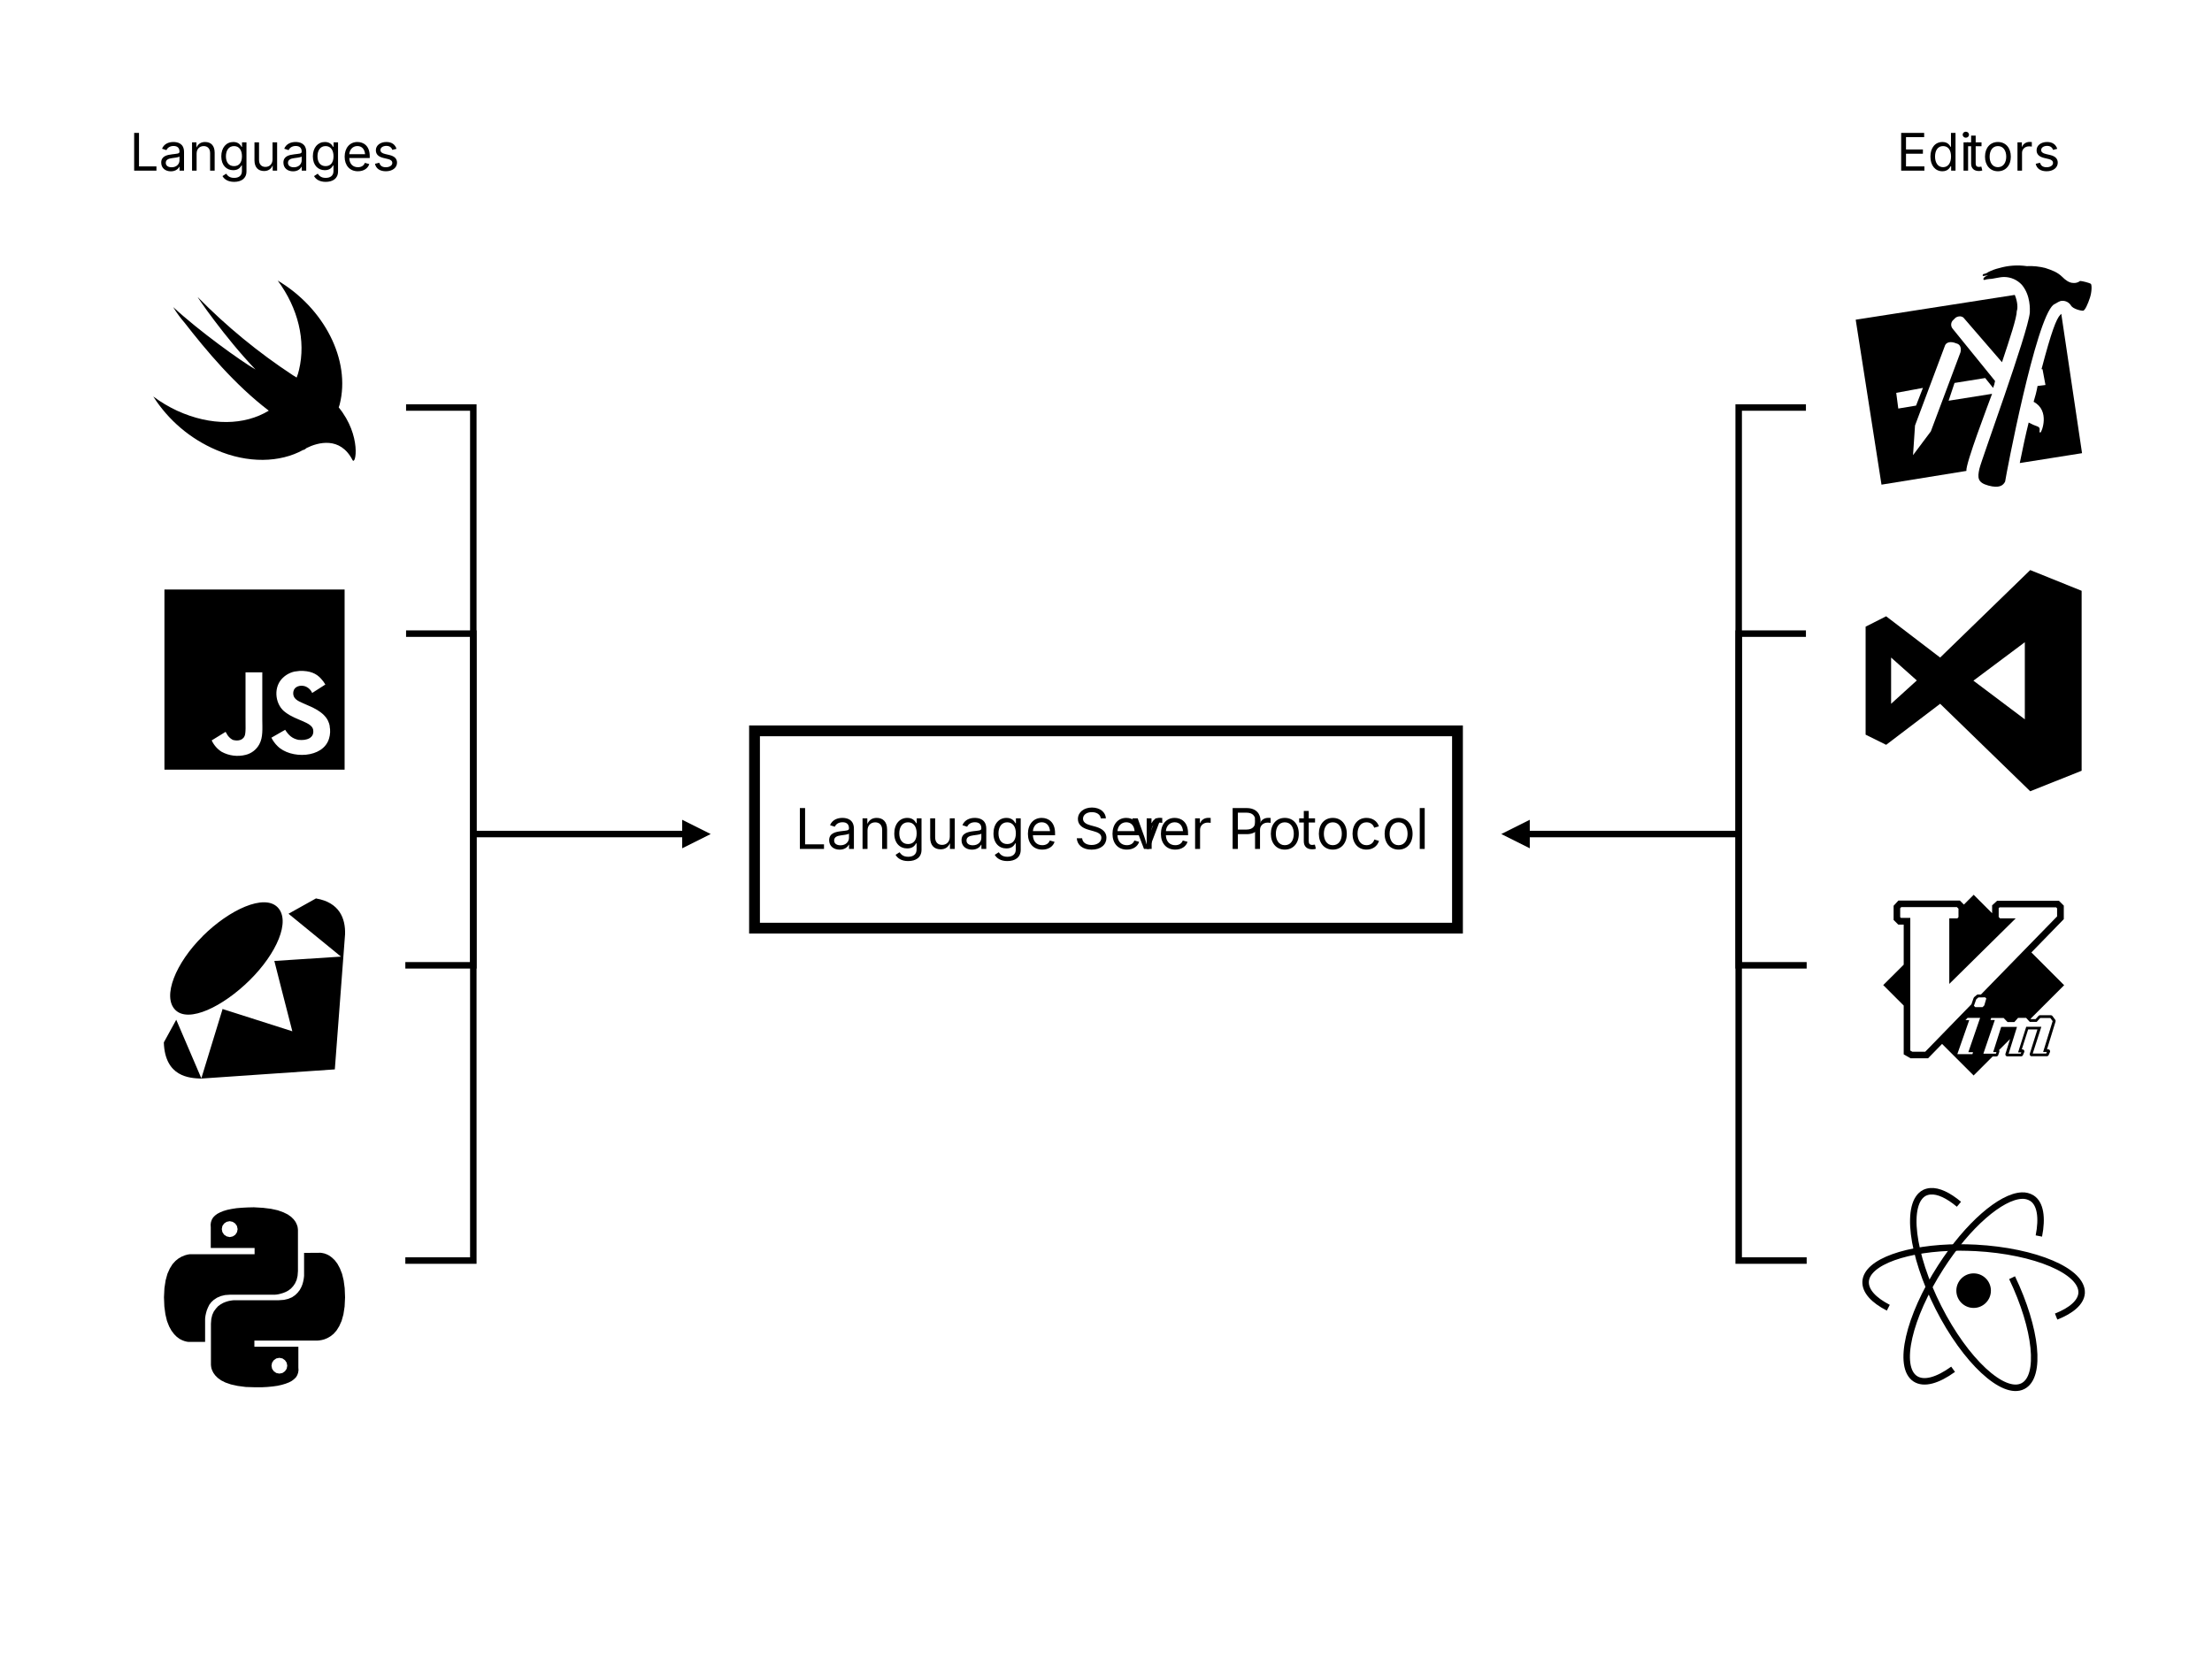
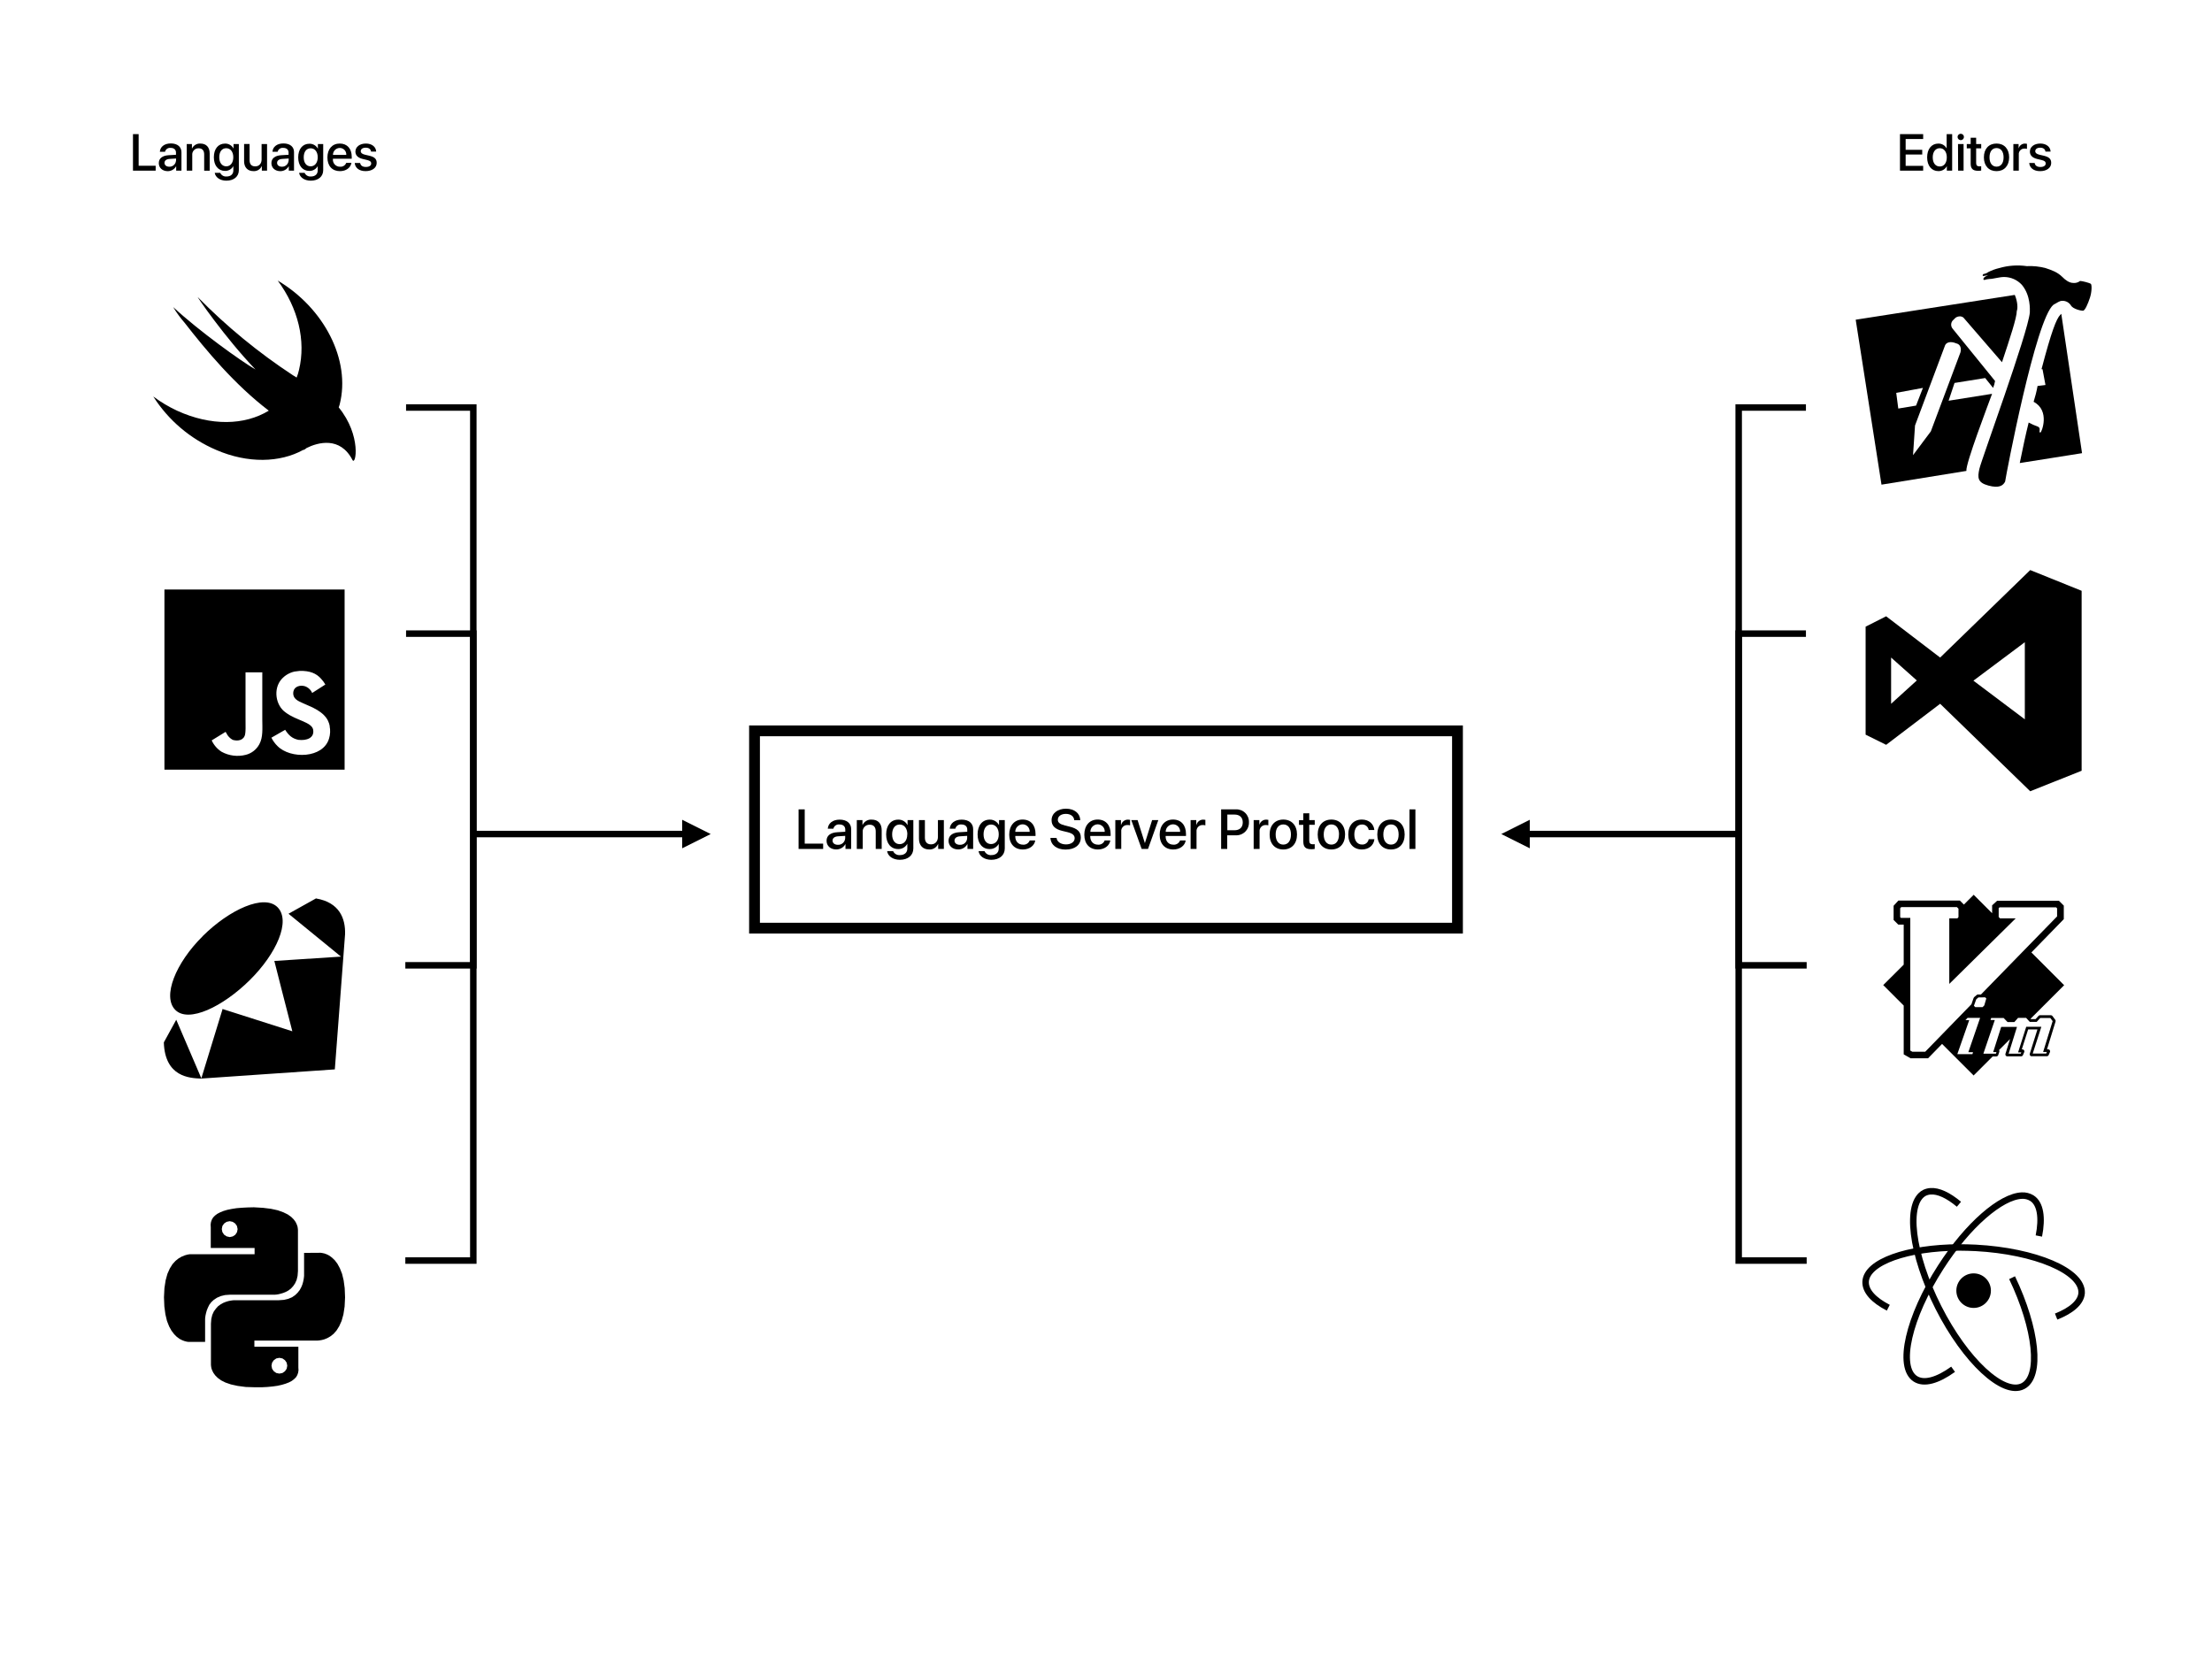
- <svg xmlns="http://www.w3.org/2000/svg" data-name="Layer 1" viewBox="0 0 1024 768" width="1024" height="768">
+ <svg xmlns="http://www.w3.org/2000/svg" id="c44f2247-865a-423c-8386-38a70863c114" data-name="Layer 1" viewBox="0 0 1024 768">
  <defs>
-     <clipPath id="a">
-       <path fill="none" d="M862.14 549.95h103.02v94H862.14z" />
+     <clipPath id="e2095384-8c72-4aed-a30b-efb169cb623b">
+       <rect x="862.14" y="549.95" width="103.02" height="94" style="fill:none" />
    </clipPath>
-     <clipPath id="b">
-       <path fill="none" d="M863.65 263.9h100v102.4h-100z" />
+     <clipPath id="8b0df218-882e-41f8-934f-a3885bf73b2b">
+       <rect x="863.65" y="263.9" width="100" height="102.4" style="fill:none" />
    </clipPath>
-     <clipPath id="c">
-       <path fill="none" d="M871.73 414.11h83.83v83.83h-83.83z" />
+     <clipPath id="a9ee0953-5f8e-45ea-8620-63884f9092a8">
+       <rect x="871.73" y="414.11" width="83.83" height="83.83" style="fill:none" />
    </clipPath>
-     <clipPath id="d">
-       <path fill="none" d="M859.05 122.97h109.19v102.4H859.05z" />
+     <clipPath id="d9f0b7ad-592a-4fde-a02a-267ea0c1e876">
+       <rect x="859.05" y="122.97" width="109.19" height="102.4" style="fill:none" />
    </clipPath>
-     <clipPath id="e">
-       <path fill="none" d="M859.05 122.98h109.19v102.4H859.05z" />
+     <clipPath id="f2b78202-4a88-4ea2-b810-8e96aa9aa2a9">
+       <rect x="859.05" y="122.98" width="109.19" height="102.4" style="fill:none" />
    </clipPath>
-     <clipPath id="f">
-       <path fill="none" d="M75.91 558.89h83.83v83.41H75.91z" />
+     <clipPath id="14dd1a05-cfc4-4978-82b2-0bf55b575084">
+       <rect x="75.91" y="558.89" width="83.83" height="83.41" style="fill:none" />
    </clipPath>
-     <clipPath id="g">
-       <path fill="none" d="M76.12 272.89h83.41v83.41H76.12z" />
+     <clipPath id="8ea97d7f-f348-4891-9b9b-1430b190980d">
+       <rect x="76.12" y="272.89" width="83.41" height="83.41" style="fill:none" />
    </clipPath>
-     <clipPath id="h">
-       <path fill="none" d="M75.86 415.89h83.93v83.41H75.86z" />
+     <clipPath id="09d70265-1a21-4de4-8ea5-6d734303e251">
+       <rect x="75.86" y="415.89" width="83.93" height="83.41" style="fill:none" />
    </clipPath>
-     <clipPath id="i">
-       <path fill="none" d="M70.97 129.89h93.72v83.42H70.97z" />
+     <clipPath id="49a5dfe0-13a1-4e97-8b5a-0883171175eb">
+       <rect x="70.97" y="129.89" width="93.72" height="83.42" style="fill:none" />
    </clipPath>
-     <clipPath id="j">
-       <path fill="none" d="M70.97 129.89h93.72v83.41H70.97z" />
+     <clipPath id="5c7708ee-8b2d-4296-83ad-121e90b3d25d">
+       <rect x="70.97" y="129.89" width="93.72" height="83.41" style="fill:none" />
    </clipPath>
-     <clipPath id="k">
-       <path fill="none" d="M348.53 341.33h326.94v85.34H348.53z" />
+     <clipPath id="09d6c299-8808-4124-9deb-6c2fa9c65ab6">
+       <rect x="348.53" y="341.33" width="326.94" height="85.34" style="fill:none" />
    </clipPath>
-     <clipPath id="l">
-       <path fill="none" d="M186.64 186.15h34.98v399.9h-34.98z" />
+     <clipPath id="7d628576-9420-4d46-925d-c232200c6b10">
+       <rect x="186.64" y="186.15" width="34.98" height="399.9" style="fill:none" />
    </clipPath>
-     <clipPath id="m">
-       <path fill="none" d="M186.64 290.83h34.98v158.54h-34.98z" />
+     <clipPath id="eaa67543-56fd-43bb-ad8e-230c8be160a9">
+       <rect x="186.64" y="290.83" width="34.98" height="158.54" style="fill:none" />
    </clipPath>
-     <clipPath id="n">
-       <path fill="none" d="M802.39 186.15h34.98v399.9h-34.98z" />
+     <clipPath id="0eb51faa-185a-4666-872e-4e891175abe9">
+       <rect x="802.39" y="186.15" width="34.98" height="399.9" style="fill:none" />
    </clipPath>
-     <clipPath id="o">
-       <path fill="none" d="M802.39 290.83h34.98v158.54h-34.98z" />
+     <clipPath id="0363c5fb-f864-4c12-9c03-f0cc0723ecc5">
+       <rect x="802.39" y="290.83" width="34.98" height="158.54" style="fill:none" />
    </clipPath>
  </defs>
-   <g clip-path="url(#a)">
-     <path d="M943.85 572.18c1.7-8.5.7-15-3.2-17.5a8.05 8.05 0 0 0-4.7-1.2c-9.6.4-25 13.6-37.5 33.1-14.9 23.1-20.2 46.2-11.8 51.7 4 2.6 10.3.8 17.5-4.4" fill="none" stroke="#000" stroke-miterlimit="10" stroke-width="3" />
-     <path d="M951.85 609.48c7.1-2.8 11.5-6.6 11.8-10.9.5-10.1-21.4-19.4-49-20.9-2.5-.1-5.1-.2-7.6-.2-24.1.1-42.9 6.7-43.4 15.8-.2 4.4 3.7 8.6 10.5 12.1" fill="none" stroke="#000" stroke-miterlimit="10" stroke-width="3" />
-     <path d="M906.85 557.48c-4.9-4.1-9.5-6.3-13.2-6a7.67 7.67 0 0 0-2.7.7c-9 4.6-6.1 28.4 6.4 53.1s30.1 41 39.1 36.4c8.7-4.4 6.3-26.6-5-50.2" fill="none" stroke="#000" stroke-miterlimit="10" stroke-width="3" />
-     <path d="M921.65 597.48a8 8 0 1 1-8-8 8 8 0 0 1 8 8" />
+   <g style="clip-path:url(#e2095384-8c72-4aed-a30b-efb169cb623b)">
+     <g style="clip-path:url(#e2095384-8c72-4aed-a30b-efb169cb623b)">
+       <path d="M943.85,572.18c1.7-8.5.7-15-3.2-17.5a8.05,8.05,0,0,0-4.7-1.2c-9.6.4-25,13.6-37.5,33.1-14.9,23.1-20.2,46.2-11.8,51.7,4,2.6,10.3.8,17.5-4.4" style="fill:none;stroke:#000;stroke-miterlimit:10;stroke-width:3px" />
+       <path d="M951.85,609.48c7.1-2.8,11.5-6.6,11.8-10.9.5-10.1-21.4-19.4-49-20.9-2.5-.1-5.1-.2-7.6-.2-24.1.1-42.9,6.7-43.4,15.8-.2,4.4,3.7,8.6,10.5,12.1" style="fill:none;stroke:#000;stroke-miterlimit:10;stroke-width:3px" />
+       <path d="M906.85,557.48c-4.9-4.1-9.5-6.3-13.2-6a7.67,7.67,0,0,0-2.7.7c-9,4.6-6.1,28.4,6.4,53.1s30.1,41,39.1,36.4c8.7-4.4,6.3-26.6-5-50.2" style="fill:none;stroke:#000;stroke-miterlimit:10;stroke-width:3px" />
+       <path d="M921.65,597.48a8,8,0,1,1-8-8,8,8,0,0,1,8,8" />
+     </g>
  </g>
-   <g clip-path="url(#b)">
-     <path d="M875.45 304.4l11.9 10.6-11.9 10.8zm38.1 10.7l23.8-17.8V333zm26.3-51.2l-41.7 40.5-25-19.1-9.5 4.8v50l9.5 4.7 25-19 41.7 40.5 23.8-9.5v-83.3z" />
+   <g style="clip-path:url(#8b0df218-882e-41f8-934f-a3885bf73b2b)">
+     <path d="M875.45,304.4l11.9,10.6-11.9,10.8Zm38.1,10.7,23.8-17.8V333Zm26.3-51.2-41.7,40.5-25-19.1-9.5,4.8v50l9.5,4.7,25-19,41.7,40.5,23.8-9.5V273.5Z" />
  </g>
-   <g clip-path="url(#c)">
-     <path d="M955.57 456h-.1l-15.08-15.09 15-15.41v-6.27l-2.24-2.23h-28.63l-2.31 2.11v3.65l-8.51-8.51v-.09l-.05.05v-.05.09l-4.51 4.51-1.87-1.88h-28.43l-2.23 2.42v6.58l2.16 2.15h2.51v18.55l-9.45 9.42h-.1v.05h.1l9.45 9.45v22.59l3.17 1.82h8.11l6.48-6.65 14.55 14.55v.1l.06-.05.05.05v-.1l8.77-8.76h1.69a.92.92 0 0 0 .87-.62l.51-1.49a.92.92 0 0 0-.12-.84l5.1-5.1-2.14 6.85A.93.93 0 0 0 929 489a.84.84 0 0 0 .27 0h6.37a.9.9 0 0 0 .85-.57l.58-1.37a1 1 0 0 0 0-.71.91.91 0 0 0-.52-.5.84.84 0 0 0-.33-.07h-.27l2.94-9.23h4.3l-3.54 11.25a.92.92 0 0 0 .61 1.16 1.18 1.18 0 0 0 .28 0h7a.94.94 0 0 0 .87-.6L949 487a.93.93 0 0 0-.55-1.19 1 1 0 0 0-.32-.06h-.51l3.95-12.83a.9.9 0 0 0-.14-.84l-1.31-1.76a.92.92 0 0 0-.73-.35h-5a.93.93 0 0 0-.67.28l-1.39 1.53h-2.18l-.15-.16 15.53-15.52h.1-.05zm-49.47 32l5.51-15.75h-1.75l1-1.06h5.8l-5.46 15.91h2.17l-.27.9zm12.9-26.3l.52.52-.94 3.22-.79.79h-3.38l-.63-.63 1.08-3 1-.86zm-27.75 25.17h-6l-.92-.53v-61.43H880l-.35-.35v-4.11l.5-.54h25.75l.74.75v3.87l-.49.6h-3.77v30.35l30.76-30.35h-7.29l-.6-.65v-4.06l.42-.39h26.16l.46.46v3.74l-35.26 36.16h-1.52a.84.84 0 0 0-.42.21l-1.19 1a1 1 0 0 0-.26.39l-1 2.89zm51.59-13.81l1.65-1.81h4.66l1.08 1.45-4.41 14.3h1.72l-.28.73H941l4-12.4h-7l-3.76 11.84h1.48l-.26.61h-5.6l3.86-12.4h-7.31l-3.71 11.67h1.52l-.25.73h-5.81l5.3-15.58h-2l.32-.95h5.76l1.81 1.88h3.17l1.71-1.94h3.71l1.71 1.87z" />
+   <g style="clip-path:url(#a9ee0953-5f8e-45ea-8620-63884f9092a8)">
+     <g style="clip-path:url(#a9ee0953-5f8e-45ea-8620-63884f9092a8)">
+       <path d="M955.57,456h-.1l-15.08-15.09,15-15.41v-6.27L953.15,417H924.52l-2.31,2.11v3.65l-8.51-8.51v-.09l-.05.05,0-.05v.09l-4.51,4.51-1.87-1.88H878.84l-2.23,2.42v6.58l2.16,2.15h2.51v18.55L871.83,456h-.1l0,0,0,.05h.1l9.45,9.45v22.59l3.17,1.82h8.11l6.48-6.65,14.55,14.55v.1l.06-.05.05.05v-.1l8.77-8.76h1.69a.92.92,0,0,0,.87-.62l.51-1.49a.92.92,0,0,0-.12-.84l5.1-5.1-2.14,6.85A.93.93,0,0,0,929,489a.84.84,0,0,0,.27,0h6.37a.9.9,0,0,0,.85-.57l.58-1.37a1,1,0,0,0,0-.71.91.91,0,0,0-.52-.5.84.84,0,0,0-.33-.07h-.27l2.94-9.23h4.3l-3.54,11.25a.92.92,0,0,0,.61,1.16,1.18,1.18,0,0,0,.28,0h7a.94.94,0,0,0,.87-.6L949,487a.93.93,0,0,0-.55-1.19,1,1,0,0,0-.32-.06h-.51l3.95-12.83a.9.9,0,0,0-.14-.84l-1.31-1.76v0a.92.92,0,0,0-.73-.35h-5a.93.93,0,0,0-.67.28l-1.39,1.53h-2.18l-.15-.16,15.53-15.52h.1l-.05,0ZM906.1,488l5.51-15.75h-1.75l1-1.06h5.8l-5.46,15.91h2.17l-.27.9ZM919,461.7l.52.52-.94,3.22-.79.79h-3.38l-.63-.63,1.08-3,1-.86Zm-27.75,25.17h-6l-.92-.53V424.91H880l-.35-.35v-4.11l.5-.54h25.75l.74.75v3.87l-.49.6h-3.77v30.35l30.76-30.35h-7.29l-.6-.65v-4.06l.42-.39h26.16l.46.46v3.74l-35.26,36.16h-1.52a.84.84,0,0,0-.42.21l-1.19,1h0a1,1,0,0,0-.26.39l-1,2.89Zm51.59-13.81,1.65-1.81h4.66l1.08,1.45L945.82,487h1.72l-.28.73H941L945,475.33h-7l-3.76,11.84h1.48l-.26.61h-5.6l3.86-12.4h-7.31l-3.71,11.67h1.52l-.25.73h-5.81l5.3-15.58h-2l.32-.95h5.76l1.81,1.88h3.17l1.71-1.94h3.71l1.71,1.87Z" />
+     </g>
  </g>
-   <g clip-path="url(#e)">
-     <path d="M950.56 141.09c1.83-.91 2.74-1.83 4.12-1.83a4.55 4.55 0 0 1 4.11 2.29c.92 1.37 4.12 2.29 5.49 2.29.92 0 2.29-3.21 3.21-6s.91-5.95.45-6.41-4.11-1.37-5-1.37a4.36 4.36 0 0 1-3.2.92c-1.83 0-3.66-1.38-5-2.75-2.29-2.29-5-3.2-7.78-4.12a28.32 28.32 0 0 0-8.69-.91 30.5 30.5 0 0 0-12.82.91 22.65 22.65 0 0 0-5 1.83 4.82 4.82 0 0 1-2.29.92c-.45.46-.45.91 0 .91a20.06 20.06 0 0 0 2.29-.45s-2.29.91-2.29 1.83a.45.45 0 0 0 .46.45 9.41 9.41 0 0 1 2.29-.45c1.83 0 4.57-.92 6.86-.92a11.21 11.21 0 0 1 8.24 3.66c4.12 5 3.66 11.44 3.66 12.81-.92 9.61-22.42 68.17-23.34 72.29s-.91 6.41 4.12 7.78 6.86 0 7.78-1.83c.46-3.21 14.18-75.49 22.42-81.9" />
-     <path d="M932.71 136.52L859.06 148 871 224.36l39.3-6.36c-.46-3.2 10.06-30.65 11.89-35.69l-20.13 3.2 2.75-8.23L919 175l3.66 4.57a14.13 14.13 0 0 0 .91-3.2l-19.67-24.25a2.91 2.91 0 0 1 .46-4.12l.91-.91c1.38-.92 3.21-.92 4.12.46l17.39 20.13c3.65-11 6.86-20.59 6.86-23.79.46-.92.46-4.12-.92-7.32m-54.9 45.29l12.36-2.29-3.18 8.19-8.23 1.37zm26.54-23.33l1.37.46c1.83.45 2.29 2.28 1.83 4.11l-13.72 36.6-8.24 11 .92-13.72 13.72-36.6c.46-1.83 2.29-2.29 4.12-1.83m49.41-12.81c-1.83 1.83-4.12 7.78-8.69 25.16h.46l1.37 7.33-3.66.45a58.27 58.27 0 0 1-1.83 7.32c7.78 4.12 3.66 14.18 3.2 14.18s-.46 0-.46-.46.46-1.83-.91-2.28a28.26 28.26 0 0 1-4.12-1.83c-1.37 5.49-2.74 11.89-4.12 18.75l28.83-4.57-9.61-64.51z" />
+   <g style="clip-path:url(#d9f0b7ad-592a-4fde-a02a-267ea0c1e876)">
+     <g style="clip-path:url(#f2b78202-4a88-4ea2-b810-8e96aa9aa2a9)">
+       <path d="M950.56,141.09c1.83-.91,2.74-1.83,4.12-1.83a4.55,4.55,0,0,1,4.11,2.29c.92,1.37,4.12,2.29,5.49,2.29.92,0,2.29-3.21,3.21-6s.91-5.95.45-6.41-4.11-1.37-5-1.37a4.36,4.36,0,0,1-3.2.92c-1.83,0-3.66-1.38-5-2.75-2.29-2.29-5-3.2-7.78-4.12a28.32,28.32,0,0,0-8.69-.91,30.5,30.5,0,0,0-12.82.91,22.65,22.65,0,0,0-5,1.83,4.82,4.82,0,0,1-2.29.92c-.45.46-.45.91,0,.91a20.06,20.06,0,0,0,2.29-.45s-2.29.91-2.29,1.83a.45.45,0,0,0,.46.45,9.41,9.41,0,0,1,2.29-.45c1.83,0,4.57-.92,6.86-.92a11.21,11.21,0,0,1,8.24,3.66c4.12,5,3.66,11.44,3.66,12.81-.92,9.61-22.42,68.17-23.34,72.29s-.91,6.41,4.12,7.78,6.86,0,7.78-1.83c.46-3.21,14.18-75.49,22.42-81.9" />
+       <path d="M932.71,136.52,859.06,148,871,224.36,910.3,218c-.46-3.2,10.06-30.65,11.89-35.69l-20.13,3.2,2.75-8.23L919,175l3.66,4.57a14.13,14.13,0,0,0,.91-3.2l-19.67-24.25a2.91,2.91,0,0,1,.46-4.12l.91-.91c1.38-.92,3.21-.92,4.12.46l17.39,20.13c3.65-11,6.86-20.59,6.86-23.79.46-.92.46-4.12-.92-7.32m-54.9,45.29,12.36-2.29L887,187.76l-8.23,1.37Zm26.54-23.33,1.37.46c1.83.45,2.29,2.28,1.83,4.11l-13.72,36.6-8.24,11,.92-13.72,13.72-36.6c.46-1.83,2.29-2.29,4.12-1.83m49.41-12.81c-1.83,1.83-4.12,7.78-8.69,25.16h.46l1.37,7.33-3.66.45a58.27,58.27,0,0,1-1.83,7.32c7.78,4.12,3.66,14.18,3.2,14.18s-.46,0-.46-.46.46-1.83-.91-2.28a28.26,28.26,0,0,1-4.12-1.83c-1.37,5.49-2.74,11.89-4.12,18.75l28.83-4.57-9.61-64.51Z" />
+     </g>
  </g>
-   <text transform="translate(878 79)" font-size="24" font-family="SFProDisplay-Medium, SF Pro Display">Edi<tspan x="32.29" y="0" letter-spacing="-.012em">t</tspan>
-     <tspan x="39.7" y="0">ors</tspan>
-   </text>
-   <g clip-path="url(#f)">
-     <path d="M104.89 572.34l-1.14-.76-.8-1.19-.28-1.42.28-1.43.8-1.14 1.14-.77 1.43-.31 1.42.31 1.15.77.8 1.14.31 1.46-.28 1.42-.8 1.19-1.15.76-1.42.31zm12.62-13.45l-2.92.07-2.67.14-2.47.21-2.23.35-2 .41-1.77.53-1.53.62-1.32.69-1.08.81-.87.9-.59 1-.38 1.08-.18 1.18.07 1.29v9.56h20.29v2.88H87.93l-1.11.17-1.25.35-1.39.56-1.46.83-1.46 1.15-1.39 1.53-1.25 2-1.11 2.47-.83 3-.56 3.62-.21 4.24.17 4.27.49 3.65.73 3.06 1 2.54 1.11 2 1.22 1.6 1.25 1.25 1.25.91 1.22.62 1.11.42 1 .25.73.1h7.76v-10.62l.06-.74.14-.94.25-1.1.34-1.22.53-1.29.63-1.29.94-1.22 1.16-1.07 1.42-.94 1.74-.76 2-.49 2.4-.17h20.75l.73-.07.9-.14 1-.25 1.15-.34 1.22-.49 1.21-.66 1.15-.87 1-1.08.91-1.32.73-1.6.45-1.9.17-2.19v-19.02l-.06-.69-.14-.91-.35-1-.55-1.15-.87-1.18-1.19-1.18-1.56-1.11-2.05-1-2.54-.91-3.13-.69-3.71-.46z" />
-     <path d="M127.9 635.6l-1.14-.8-.8-1.15-.28-1.43.28-1.42.8-1.14 1.14-.8 1.43-.28 1.43.28 1.14.8.8 1.14.28 1.42-.28 1.43-.8 1.15-1.14.8-1.43.28zm12.87-55.6v10.63l-.08.73-.14 1-.24 1.11-.35 1.22-.52 1.25-.69 1.25-.94 1.21-1.15 1.12-1.42 1-1.74.73-2.05.49-2.4.17H108.3l-.73.07-.9.13-1 .21-1.14.35-1.22.49-1.21.69-1.15.84-1 1.11-.95 1.3-.73 1.6-.45 1.87-.17 2.23V631.81l.07.69.14.87.35 1 .56 1.14.86 1.19 1.18 1.18 1.57 1.14 2 1 2.53.87 3.13.69 3.72.49 4.42.14h2.92l2.67-.14 2.47-.24 2.23-.31 2-.45 1.77-.53 1.53-.59 1.32-.7 1.08-.83.87-.86.59-1 .38-1.08.18-1.18-.07-1.26v-9.59h-20.36v-2.85H146.88l.84-.07 1.11-.17 1.25-.32 1.39-.56 1.46-.83 1.46-1.14 1.39-1.57 1.25-2 1.11-2.47.84-3 .55-3.61.21-4.28-.17-4.27-.49-3.62-.73-3-1-2.54-1.11-2.06-1.22-1.63-1.25-1.21-1.26-.94-1.21-.63-1.11-.41-1-.21-.73-.11h-.48z" />
+   <path d="M890.29,79H879.56V62.09h10.73v2.26h-8.11v5h7.68v2.18h-7.68v5.25h8.11Z" />
+   <path d="M892.13,72.84c0-3.89,2.07-6.37,5.16-6.37a4.21,4.21,0,0,1,3.87,2.25h0V62.09h2.55V79h-2.46V76.9h0a4.27,4.27,0,0,1-3.93,2.31C894.2,79.21,892.13,76.73,892.13,72.84Zm2.59,0c0,2.6,1.26,4.23,3.26,4.23s3.25-1.66,3.25-4.23-1.3-4.23-3.25-4.23S894.72,70.25,894.72,72.84Z" />
+   <path d="M906.22,63.43a1.47,1.47,0,1,1,1.46,1.44A1.46,1.46,0,0,1,906.22,63.43Zm.2,3.24H909V79h-2.53Z" />
+   <path d="M914.82,63.75v2.92h2.34v2h-2.34v6.79c0,1.07.47,1.55,1.5,1.55a4.87,4.87,0,0,0,.83-.06v2a6.24,6.24,0,0,1-1.4.12c-2.5,0-3.47-1-3.47-3.33V68.68h-1.8v-2h1.8V63.75Z" />
+   <path d="M918.4,72.84c0-4,2.33-6.39,5.85-6.39s5.84,2.43,5.84,6.39-2.32,6.39-5.84,6.39S918.4,76.81,918.4,72.84Zm9.12,0c0-2.73-1.29-4.3-3.27-4.3S921,70.11,921,72.84s1.29,4.31,3.27,4.31S927.52,75.58,927.52,72.84Z" />
+   <path d="M932.05,66.67h2.42v2.1h0a3,3,0,0,1,3-2.3,4.25,4.25,0,0,1,.87.1v2.35a3.73,3.73,0,0,0-1.14-.14,2.55,2.55,0,0,0-2.64,2.84V79h-2.53Z" />
+   <path d="M944.53,66.45c2.74,0,4.67,1.53,4.75,3.73H946.9c-.12-1.12-1-1.81-2.44-1.81s-2.28.67-2.28,1.64c0,.76.61,1.28,1.88,1.6l2.08.48c2.48.59,3.42,1.53,3.42,3.35,0,2.25-2.1,3.79-5.12,3.79s-4.85-1.51-5.05-3.77h2.51c.19,1.18,1.11,1.84,2.66,1.84s2.46-.63,2.46-1.63c0-.78-.47-1.22-1.76-1.55l-2.2-.53c-2.23-.54-3.36-1.7-3.36-3.43C939.7,68,941.65,66.45,944.53,66.45Z" />
+   <g style="clip-path:url(#14dd1a05-cfc4-4978-82b2-0bf55b575084)">
+     <path d="M104.89,572.34l-1.14-.76-.8-1.19-.28-1.42.28-1.43.8-1.14,1.14-.77,1.43-.31,1.42.31,1.15.77.8,1.14L110,569l-.28,1.42-.8,1.19-1.15.76-1.42.31Zm12.62-13.45-2.92.07-2.67.14-2.47.21-2.23.35-2,.41-1.77.53-1.53.62-1.32.69-1.08.81-.87.9-.59,1-.38,1.08-.18,1.18.07,1.29,0,9.56h20.29v2.88H89.53l-.21,0h-.55l-.84,0-1.11.17-1.25.35-1.39.56-1.46.83-1.46,1.15-1.39,1.53-1.25,2-1.11,2.47-.83,3-.56,3.62-.21,4.24.17,4.27.49,3.65.73,3.06,1,2.54,1.11,2,1.22,1.6,1.25,1.25,1.25.91,1.22.62,1.11.42,1,.25.73.1h7.76V610.58l.06-.74.14-.94.25-1.1.34-1.22.53-1.29L96.9,604l.94-1.22L99,601.71l1.42-.94,1.74-.76,2-.49,2.4-.17h20.75l.73-.07.9-.14,1-.25,1.15-.34,1.22-.49,1.21-.66,1.15-.87,1-1.08.91-1.32.73-1.6.45-1.9.17-2.19V569.88l0-.46-.06-.69-.14-.91-.35-1-.55-1.15-.87-1.18-1.19-1.18-1.56-1.11-2.05-1-2.54-.91-3.13-.69-3.71-.46Z" />
+     <path d="M127.9,635.6l-1.14-.8-.8-1.15-.28-1.43.28-1.42.8-1.14,1.14-.8,1.43-.28,1.43.28,1.14.8.8,1.14.28,1.42-.28,1.43-.8,1.15-1.14.8-1.43.28ZM140.77,580v10.63l-.08.73-.14,1-.24,1.11-.35,1.22-.52,1.25-.69,1.25-.94,1.21-1.15,1.12-1.42,1-1.74.73-2.05.49-2.4.17h-20.3l-.45,0-.73.07-.9.13-1,.21-1.14.35-1.22.49-1.21.69-1.15.84-1,1.11L99,607.1l-.73,1.6-.45,1.87-.17,2.23v18.56l0,.45.07.69.14.87.35,1,.56,1.14.86,1.19,1.18,1.18,1.57,1.14,2,1,2.53.87,3.13.69,3.72.49,4.42.14,2.92,0,2.67-.14,2.47-.24,2.23-.31,2-.45,1.77-.53,1.53-.59,1.32-.7,1.08-.83.87-.86.59-1,.38-1.08.18-1.18-.07-1.26,0-9.59H117.76v-2.85h28.56l.56,0,.84-.07,1.11-.17,1.25-.32,1.39-.56,1.46-.83,1.46-1.14,1.39-1.57,1.25-2,1.11-2.47.84-3,.55-3.61.21-4.28-.17-4.27-.49-3.62-.73-3-1-2.54-1.11-2.06-1.22-1.63-1.25-1.21-1.26-.94-1.21-.63-1.11-.41-1-.21-.73-.11-.48,0Z" />
  </g>
-   <g clip-path="url(#g)">
-     <path d="M76.12 272.89h83.41v83.42H76.12zm76.58 63.52c-.61-3.8-3.08-7-10.44-10-2.56-1.2-5.4-2-6.24-4a4 4 0 0 1-.16-2.45c.52-2.24 3.18-2.92 5.26-2.29a5.63 5.63 0 0 1 3.39 3.13c3.6-2.35 3.6-2.35 6.1-3.91a14.47 14.47 0 0 0-2-2.71c-2.19-2.45-5.11-3.71-9.85-3.6l-2.45.31a11.33 11.33 0 0 0-5.95 3.49c-4 4.49-2.82 12.31 2 15.54 4.74 3.55 11.68 4.33 12.57 7.67.84 4.06-3 5.37-6.83 4.9-2.82-.62-4.38-2-6.1-4.64l-6.36 3.65a14.06 14.06 0 0 0 2.81 3.86c6 6.1 21.17 5.79 23.88-3.49a11.61 11.61 0 0 0 .26-5.74zm-31.22-25.18h-7.82v20.18c0 4.28.22 8.21-.48 9.42-1.14 2.4-4.1 2.09-5.44 1.67a6.7 6.7 0 0 1-2.89-3 2.7 2.7 0 0 0-.44-.69L98 342.75a12.29 12.29 0 0 0 4.6 5.28 15.36 15.36 0 0 0 11.15 1.41 9.81 9.81 0 0 0 6.3-4.91c1.77-3.23 1.39-7.19 1.37-11.63v-21.47z" />
+   <g style="clip-path:url(#8ea97d7f-f348-4891-9b9b-1430b190980d)">
+     <g style="clip-path:url(#8ea97d7f-f348-4891-9b9b-1430b190980d)">
+       <path d="M76.12,272.89h83.41v83.42H76.12Zm76.58,63.52c-.61-3.8-3.08-7-10.44-10-2.56-1.2-5.4-2-6.24-4a4,4,0,0,1-.16-2.45c.52-2.24,3.18-2.92,5.26-2.29a5.63,5.63,0,0,1,3.39,3.13c3.6-2.35,3.6-2.35,6.1-3.91a14.47,14.47,0,0,0-2-2.71c-2.19-2.45-5.11-3.71-9.85-3.6l-2.45.31a11.33,11.33,0,0,0-5.95,3.49c-4,4.49-2.82,12.31,2,15.54,4.74,3.55,11.68,4.33,12.57,7.67.84,4.06-3,5.37-6.83,4.9-2.82-.62-4.38-2-6.1-4.64l-6.36,3.65a14.06,14.06,0,0,0,2.81,3.86c6,6.1,21.17,5.79,23.88-3.49a11.61,11.61,0,0,0,.26-5.74Zm-31.22-25.18h-7.82c0,6.74,0,13.43,0,20.18,0,4.28.22,8.21-.48,9.42-1.14,2.4-4.1,2.09-5.44,1.67a6.7,6.7,0,0,1-2.89-3,2.7,2.7,0,0,0-.44-.69L98,342.75a12.29,12.29,0,0,0,4.6,5.28,15.36,15.36,0,0,0,11.15,1.41,9.81,9.81,0,0,0,6.3-4.91c1.77-3.23,1.39-7.19,1.37-11.63,0-7.14,0-14.28,0-21.47Z" />
+     </g>
  </g>
-   <g clip-path="url(#h)">
-     <path d="M146.35 415.93C157 417.76 160 425 159.74 432.61v-.11L155 495.05l-62 4.26c-5.16-.22-16.64-.7-17.16-16.75l5.75-10.49 9.86 23 1.76 4.11 9.81-32h-.11l.06-.1 32.36 10.33-4.88-19-3.45-13.56 30.84-2-2.15-1.78L133.56 423l12.8-7.14zm-70.49 66.46zm17.94-49c12.45-12.39 28.52-19.67 34.7-13.39s-.37 21.35-12.85 33.7-28.33 20-34.49 13.83.15-21.74 12.63-34.09z" />
+   <g style="clip-path:url(#09d70265-1a21-4de4-8ea5-6d734303e251)">
+     <g style="clip-path:url(#09d70265-1a21-4de4-8ea5-6d734303e251)">
+       <path d="M146.35,415.93C157,417.76,160,425,159.74,432.61l0-.11L155,495.05l-62,4.26H93c-5.16-.22-16.64-.7-17.16-16.75l5.75-10.49,9.86,23,1.76,4.11,9.81-32-.11,0,.06-.1,32.36,10.33-4.88-19L127,444.85l30.84-2-2.15-1.78L133.56,423l12.8-7.14ZM75.86,482.39v0Zm17.94-49C106.25,421,122.32,413.72,128.5,420s-.37,21.35-12.85,33.7-28.33,20-34.49,13.83.15-21.74,12.63-34.09Z" />
+     </g>
  </g>
-   <g clip-path="url(#j)">
-     <path d="M156.81 188.58c.22-.44.22-.88.43-1.32 5.26-20.58-7.22-44.67-28.68-57.37 9.42 12.7 13.14 27.81 9.85 41.39a21.36 21.36 0 0 1-1.09 3.5 19.84 19.84 0 0 1-1.76-1.09 267.82 267.82 0 0 1-44-36.13c-.66-.66 12.27 18.39 26.72 33.5-6.79-3.94-26.06-17.74-38.11-28.91a50.74 50.74 0 0 0 5.26 7.23c10.07 12.92 23.21 28.69 39 40.73-11.17 6.8-26.72 7.22-42.48 0a62.42 62.42 0 0 1-11-6.57 64.63 64.63 0 0 0 29.12 24.74c14.67 6.36 29.56 5.92 40.29 0h.23a4.45 4.45 0 0 0 1.31-.87c5.25-2.63 15.55-5.48 21.24 5.48 1.53 3.06 4.38-11.17-6.35-24.31z" />
+   <g style="clip-path:url(#49a5dfe0-13a1-4e97-8b5a-0883171175eb)">
+     <g style="clip-path:url(#5c7708ee-8b2d-4296-83ad-121e90b3d25d)">
+       <path d="M156.81,188.58c.22-.44.22-.88.43-1.32,5.26-20.58-7.22-44.67-28.68-57.37,9.42,12.7,13.14,27.81,9.85,41.39a21.36,21.36,0,0,1-1.09,3.5,19.84,19.84,0,0,1-1.76-1.09,267.82,267.82,0,0,1-44-36.13c-.66-.66,12.27,18.39,26.72,33.5-6.79-3.94-26.06-17.74-38.11-28.91a50.74,50.74,0,0,0,5.26,7.23c10.07,12.92,23.21,28.69,39,40.73-11.17,6.8-26.72,7.22-42.48,0a62.42,62.42,0,0,1-11-6.57,64.63,64.63,0,0,0,29.12,24.74c14.67,6.36,29.56,5.92,40.29,0h.23a4.45,4.45,0,0,0,1.31-.87c5.25-2.63,15.55-5.48,21.24,5.48,1.53,3.06,4.38-11.17-6.35-24.31Z" />
+     </g>
  </g>
-   <text transform="translate(60 79)" font-size="24" font-family="SFProDisplay-Medium, SF Pro Display">Languages</text>
-   <path fill="none" stroke="#000" stroke-width="5" d="M349.29 338.33h325.42v91.34H349.29z" />
-   <g clip-path="url(#k)">
-     <text transform="translate(368 393)" font-size="26" font-family="SFProDisplay-Medium, SF Pro Display">Language Ser<tspan x="155.48" y="0" letter-spacing="-.014em">v</tspan>
-       <tspan x="168.09" y="0">er P</tspan>
-       <tspan x="211" y="0" letter-spacing="-.021em">r</tspan>
-       <tspan x="218.99" y="0">o</tspan>
-       <tspan x="233.18" y="0" letter-spacing="-.012em">t</tspan>
-       <tspan x="241.21" y="0">ocol</tspan>
-     </text>
+   <path d="M72.06,79H61.56V62.09h2.62V76.73h7.88Z" />
+   <path d="M73.51,75.5c0-2.16,1.65-3.48,4.58-3.65l3.38-.2v-1c0-1.37-.93-2.19-2.47-2.19a2.37,2.37,0,0,0-2.61,1.81H74c.14-2.23,2-3.87,5.09-3.87S84,68,84,70.5V79H81.56V77H81.5a4.4,4.4,0,0,1-3.89,2.24C75.2,79.21,73.51,77.71,73.51,75.5Zm8-1.12v-1l-3,.19c-1.51.1-2.36.77-2.36,1.83s.89,1.78,2.25,1.78A3,3,0,0,0,81.47,74.38Z" />
+   <path d="M86.44,66.67h2.41v2.06h.06a4,4,0,0,1,3.88-2.27c2.72,0,4.28,1.74,4.28,4.56v8H94.52V71.51c0-1.85-.86-2.87-2.62-2.87A2.88,2.88,0,0,0,89,71.82V79H86.44Z" />
+   <path d="M99.4,80h2.54a2.93,2.93,0,0,0,2.93,1.71c2,0,3.15-1.12,3.15-2.81v-2h0a4.29,4.29,0,0,1-3.91,2.22C101,79.05,99,76.63,99,72.79s2-6.32,5.18-6.32a4.31,4.31,0,0,1,3.93,2.31h0V66.67h2.46V78.78c0,2.94-2.28,4.86-5.79,4.86C101.87,83.64,99.71,82.09,99.4,80ZM108,72.8c0-2.53-1.31-4.19-3.29-4.19s-3.21,1.62-3.21,4.19S102.81,77,104.75,77,108,75.34,108,72.8Z" />
+   <path d="M123.63,79h-2.42V76.91h-.06a3.87,3.87,0,0,1-3.82,2.31c-2.69,0-4.33-1.74-4.33-4.57v-8h2.54v7.49c0,1.88.89,2.88,2.63,2.88s2.93-1.26,2.93-3.18V66.67h2.53Z" />
+   <path d="M125.64,75.5c0-2.16,1.65-3.48,4.58-3.65l3.37-.2v-1c0-1.37-.92-2.19-2.47-2.19a2.36,2.36,0,0,0-2.6,1.81h-2.39c.14-2.23,2-3.87,5.08-3.87s4.9,1.58,4.9,4V79h-2.42V77h-.06a4.41,4.41,0,0,1-3.89,2.24C127.32,79.21,125.64,77.71,125.64,75.5Zm8-1.12v-1l-3,.19c-1.51.1-2.37.77-2.37,1.83s.89,1.78,2.25,1.78A3,3,0,0,0,133.59,74.38Z" />
+   <path d="M138.46,80H141a2.93,2.93,0,0,0,2.93,1.71c2,0,3.15-1.12,3.15-2.81v-2h0a4.3,4.3,0,0,1-3.91,2.22c-3.09,0-5.12-2.42-5.12-6.26s2-6.32,5.18-6.32a4.31,4.31,0,0,1,3.93,2.31h0V66.67h2.46V78.78c0,2.94-2.27,4.86-5.78,4.86C140.93,83.64,138.77,82.09,138.46,80Zm8.63-7.16c0-2.53-1.3-4.19-3.28-4.19s-3.21,1.62-3.21,4.19S141.87,77,143.81,77,147.09,75.34,147.09,72.8Z" />
+   <path d="M162.69,75.38c-.35,2.25-2.48,3.85-5.31,3.85-3.62,0-5.81-2.44-5.81-6.34s2.23-6.44,5.71-6.44,5.55,2.41,5.55,6.15v.87h-8.71v.15a3.23,3.23,0,0,0,3.32,3.56,2.79,2.79,0,0,0,2.85-1.8Zm-8.55-3.68h6.16a3,3,0,0,0-3-3.21A3.18,3.18,0,0,0,154.14,71.7Z" />
+   <path d="M169.39,66.45c2.75,0,4.67,1.53,4.75,3.73h-2.38c-.12-1.12-1-1.81-2.44-1.81S167,69,167,70c0,.76.61,1.28,1.89,1.6l2.07.48c2.48.59,3.42,1.53,3.42,3.35,0,2.25-2.1,3.79-5.12,3.79s-4.85-1.51-5.05-3.77h2.51c.2,1.18,1.11,1.84,2.66,1.84s2.46-.63,2.46-1.63c0-.78-.47-1.22-1.76-1.55l-2.2-.53c-2.23-.54-3.35-1.7-3.35-3.43C164.57,68,166.51,66.45,169.39,66.45Z" />
+   <rect x="349.29" y="338.33" width="325.42" height="91.34" style="fill:none;stroke:#000;stroke-width:5px" />
+   <g style="clip-path:url(#09d6c299-8808-4124-9deb-6c2fa9c65ab6)">
+     <path d="M381.06,393H369.69V374.68h2.84v15.86h8.53Z" />
+     <path d="M382.64,389.2c0-2.33,1.79-3.77,5-3.94l3.66-.22v-1c0-1.48-1-2.37-2.68-2.37a2.56,2.56,0,0,0-2.82,1.95h-2.59c.15-2.41,2.21-4.19,5.51-4.19s5.31,1.72,5.31,4.4V393h-2.63v-2.2h-.06a4.78,4.78,0,0,1-4.22,2.43C384.47,393.23,382.64,391.6,382.64,389.2Zm8.62-1.2v-1.06l-3.29.21c-1.64.11-2.56.84-2.56,2s1,1.93,2.43,1.93A3.2,3.2,0,0,0,391.26,388Z" />
+     <path d="M396.64,379.64h2.62v2.24h.06a4.33,4.33,0,0,1,4.2-2.46c3,0,4.64,1.87,4.64,4.93V393H405.4v-8.11c0-2-.94-3.11-2.84-3.11a3.12,3.12,0,0,0-3.18,3.44V393h-2.74Z" />
+     <path d="M410.68,394h2.76a3.16,3.16,0,0,0,3.17,1.85c2.15,0,3.42-1.21,3.42-3v-2.2H420a4.62,4.62,0,0,1-4.22,2.4c-3.35,0-5.55-2.61-5.55-6.78s2.18-6.84,5.61-6.84a4.65,4.65,0,0,1,4.25,2.5h.05v-2.29h2.67v13.12c0,3.19-2.46,5.27-6.27,5.27C413.36,398,411,396.35,410.68,394Zm9.36-7.76c0-2.74-1.41-4.54-3.56-4.54S413,383.5,413,386.28s1.38,4.5,3.48,4.5S420,389,420,386.28Z" />
+     <path d="M436.94,393h-2.63v-2.26h-.07a4.17,4.17,0,0,1-4.13,2.5c-2.91,0-4.69-1.89-4.69-4.95v-8.65h2.74v8.12c0,2,1,3.12,2.86,3.12s3.17-1.37,3.17-3.45v-7.79h2.75Z" />
+     <path d="M439.11,389.2c0-2.33,1.79-3.77,5-3.94l3.66-.22v-1c0-1.48-1-2.37-2.68-2.37a2.56,2.56,0,0,0-2.82,1.95h-2.59c.15-2.41,2.21-4.19,5.51-4.19s5.31,1.72,5.31,4.4V393h-2.63v-2.2h-.07a4.76,4.76,0,0,1-4.21,2.43C440.93,393.23,439.11,391.6,439.11,389.2Zm8.62-1.2v-1.06l-3.29.21c-1.64.11-2.57.84-2.57,2s1,1.93,2.44,1.93A3.2,3.2,0,0,0,447.73,388Z" />
+     <path d="M453,394h2.75a3.16,3.16,0,0,0,3.17,1.85c2.15,0,3.42-1.21,3.42-3v-2.2h0a4.65,4.65,0,0,1-4.23,2.4c-3.35,0-5.55-2.61-5.55-6.78s2.19-6.84,5.61-6.84a4.67,4.67,0,0,1,4.26,2.5h.05v-2.29h2.66v13.12c0,3.19-2.46,5.27-6.27,5.27C455.67,398,453.34,396.35,453,394Zm9.35-7.76c0-2.74-1.41-4.54-3.55-4.54s-3.48,1.76-3.48,4.54,1.37,4.5,3.48,4.5S462.35,389,462.35,386.28Z" />
+     <path d="M479.25,389.08c-.38,2.43-2.69,4.17-5.75,4.17-3.92,0-6.3-2.65-6.3-6.86s2.41-7,6.18-7,6,2.62,6,6.67V387H470v.16c0,2.33,1.4,3.86,3.59,3.86a3,3,0,0,0,3.09-1.95Zm-9.27-4h6.68a3.28,3.28,0,0,0-3.28-3.48A3.45,3.45,0,0,0,470,385.09Z" />
+     <path d="M489.11,387.9c.21,1.81,2,3,4.38,3s4-1.2,4-2.84c0-1.42-1-2.27-3.38-2.85l-2.37-.57c-3.37-.82-4.93-2.39-4.93-4.94,0-3.16,2.75-5.33,6.67-5.33s6.52,2.17,6.61,5.33H497.3c-.16-1.83-1.67-2.93-3.88-2.93s-3.72,1.11-3.72,2.74c0,1.29,1,2.05,3.32,2.64l2,.49c3.76.89,5.32,2.4,5.32,5.08,0,3.43-2.73,5.57-7.07,5.57-4.06,0-6.8-2.09-7-5.4Z" />
+     <path d="M514,389.08c-.38,2.43-2.69,4.17-5.75,4.17-3.92,0-6.29-2.65-6.29-6.86s2.41-7,6.18-7,6,2.62,6,6.67V387h-9.44v.16c0,2.33,1.4,3.86,3.6,3.86a3,3,0,0,0,3.08-1.95Zm-9.26-4h6.67a3.28,3.28,0,0,0-3.27-3.48A3.44,3.44,0,0,0,504.77,385.09Z" />
+     <path d="M516.31,379.64h2.61v2.28H519a3.21,3.21,0,0,1,3.21-2.49,5,5,0,0,1,.94.1v2.55a3.93,3.93,0,0,0-1.23-.15,2.75,2.75,0,0,0-2.86,3.07v8h-2.74Z" />
+     <path d="M531.45,393h-2.94l-4.81-13.36h2.92L530,390.32h0l3.35-10.68h2.87Z" />
+     <path d="M548.9,389.08c-.38,2.43-2.69,4.17-5.75,4.17-3.92,0-6.3-2.65-6.3-6.86s2.41-7,6.18-7,6,2.62,6,6.67V387h-9.43v.16c0,2.33,1.4,3.86,3.59,3.86a3,3,0,0,0,3.09-1.95Zm-9.27-4h6.68a3.28,3.28,0,0,0-3.28-3.48A3.45,3.45,0,0,0,539.63,385.09Z" />
+     <path d="M551.17,379.64h2.62v2.28h.06a3.22,3.22,0,0,1,3.21-2.49,4.78,4.78,0,0,1,.94.1v2.55a3.88,3.88,0,0,0-1.23-.15,2.76,2.76,0,0,0-2.86,3.07v8h-2.74Z" />
+     <path d="M572.17,374.68a5.75,5.75,0,0,1,6,6,5.81,5.81,0,0,1-6.12,6h-3.93V393H565.3V374.68Zm-4,9.67h3.26c2.47,0,3.88-1.33,3.88-3.64s-1.41-3.63-3.87-3.63h-3.27Z" />
+     <path d="M580.36,379.64H583v2.28H583a3.21,3.21,0,0,1,3.21-2.49,4.88,4.88,0,0,1,.94.1v2.55a3.93,3.93,0,0,0-1.23-.15A2.75,2.75,0,0,0,583.1,385v8h-2.74Z" />
+     <path d="M587.75,386.32c0-4.29,2.52-6.92,6.33-6.92s6.34,2.63,6.34,6.92-2.52,6.93-6.34,6.93S587.75,390.63,587.75,386.32Zm9.87,0c0-3-1.39-4.66-3.54-4.66s-3.54,1.7-3.54,4.66,1.4,4.67,3.54,4.67S597.62,389.29,597.62,386.32Z" />
+     <path d="M606.09,376.48v3.16h2.54v2.18h-2.54v7.36c0,1.15.51,1.67,1.63,1.67a5.8,5.8,0,0,0,.9-.06V393a7.35,7.35,0,0,1-1.53.13c-2.7,0-3.75-1-3.75-3.61v-7.66h-2v-2.18h2v-3.16Z" />
+     <path d="M610,386.32c0-4.29,2.53-6.92,6.33-6.92s6.34,2.63,6.34,6.92-2.51,6.93-6.34,6.93S610,390.63,610,386.32Zm9.88,0c0-3-1.4-4.66-3.55-4.66s-3.54,1.7-3.54,4.66,1.4,4.67,3.54,4.67S619.85,389.29,619.85,386.32Z" />
+     <path d="M633.61,384.24a3,3,0,0,0-3.14-2.55c-2.12,0-3.51,1.76-3.51,4.63s1.41,4.64,3.54,4.64a2.94,2.94,0,0,0,3.11-2.48h2.64c-.29,2.84-2.57,4.77-5.78,4.77-3.82,0-6.31-2.61-6.31-6.93s2.49-6.92,6.29-6.92c3.44,0,5.53,2.21,5.77,4.84Z" />
+     <path d="M637.59,386.32c0-4.29,2.53-6.92,6.34-6.92s6.33,2.63,6.33,6.92-2.51,6.93-6.33,6.93S637.59,390.63,637.59,386.32Zm9.88,0c0-3-1.39-4.66-3.54-4.66s-3.54,1.7-3.54,4.66,1.39,4.67,3.54,4.67S647.47,389.29,647.47,386.32Z" />
+     <path d="M652.49,374.68h2.74V393h-2.74Z" />
  </g>
-   <path fill="none" stroke="#000" stroke-width="3" d="M219.82 386.1h97.49" />
-   <path d="M315.81 392.7l13.2-6.6-13.2-6.6v13.2z" />
-   <g clip-path="url(#l)">
-     <path fill="none" stroke="#000" stroke-width="3" d="M187.98 188.65h31.13v394.9h-31.47" />
+   <polyline points="219.82 386.1 315.81 386.1 317.31 386.1" style="fill:none;stroke:#000;stroke-width:3px" />
+   <polygon points="315.81 392.7 329.01 386.1 315.81 379.5 315.81 392.7" />
+   <g style="clip-path:url(#7d628576-9420-4d46-925d-c232200c6b10)">
+     <polyline points="187.98 188.65 219.11 188.65 219.11 583.55 187.64 583.55" style="fill:none;stroke:#000;stroke-width:3px" />
  </g>
-   <g clip-path="url(#m)">
-     <path fill="none" stroke="#000" stroke-width="3" d="M187.98 293.33h31.13v153.54h-31.47" />
+   <g style="clip-path:url(#eaa67543-56fd-43bb-ad8e-230c8be160a9)">
+     <polyline points="187.98 293.33 219.11 293.33 219.11 446.87 187.64 446.87" style="fill:none;stroke:#000;stroke-width:3px" />
  </g>
-   <path fill="none" stroke="#000" stroke-width="3" d="M804.17 386.1h-97.49" />
-   <path d="M708.18 379.5l-13.19 6.6 13.19 6.6v-13.2z" />
-   <g clip-path="url(#n)">
-     <path fill="none" stroke="#000" stroke-width="3" d="M836.02 188.65h-31.13v394.9h31.47" />
+   <polyline points="804.17 386.1 708.18 386.1 706.68 386.1" style="fill:none;stroke:#000;stroke-width:3px" />
+   <polygon points="708.18 379.5 694.99 386.1 708.18 392.7 708.18 379.5" />
+   <g style="clip-path:url(#0eb51faa-185a-4666-872e-4e891175abe9)">
+     <polyline points="836.02 188.65 804.89 188.65 804.89 583.55 836.36 583.55" style="fill:none;stroke:#000;stroke-width:3px" />
  </g>
-   <g clip-path="url(#o)">
-     <path fill="none" stroke="#000" stroke-width="3" d="M836.02 293.33h-31.13v153.54h31.47" />
+   <g style="clip-path:url(#0363c5fb-f864-4c12-9c03-f0cc0723ecc5)">
+     <polyline points="836.02 293.33 804.89 293.33 804.89 446.87 836.36 446.87" style="fill:none;stroke:#000;stroke-width:3px" />
  </g>
</svg>
